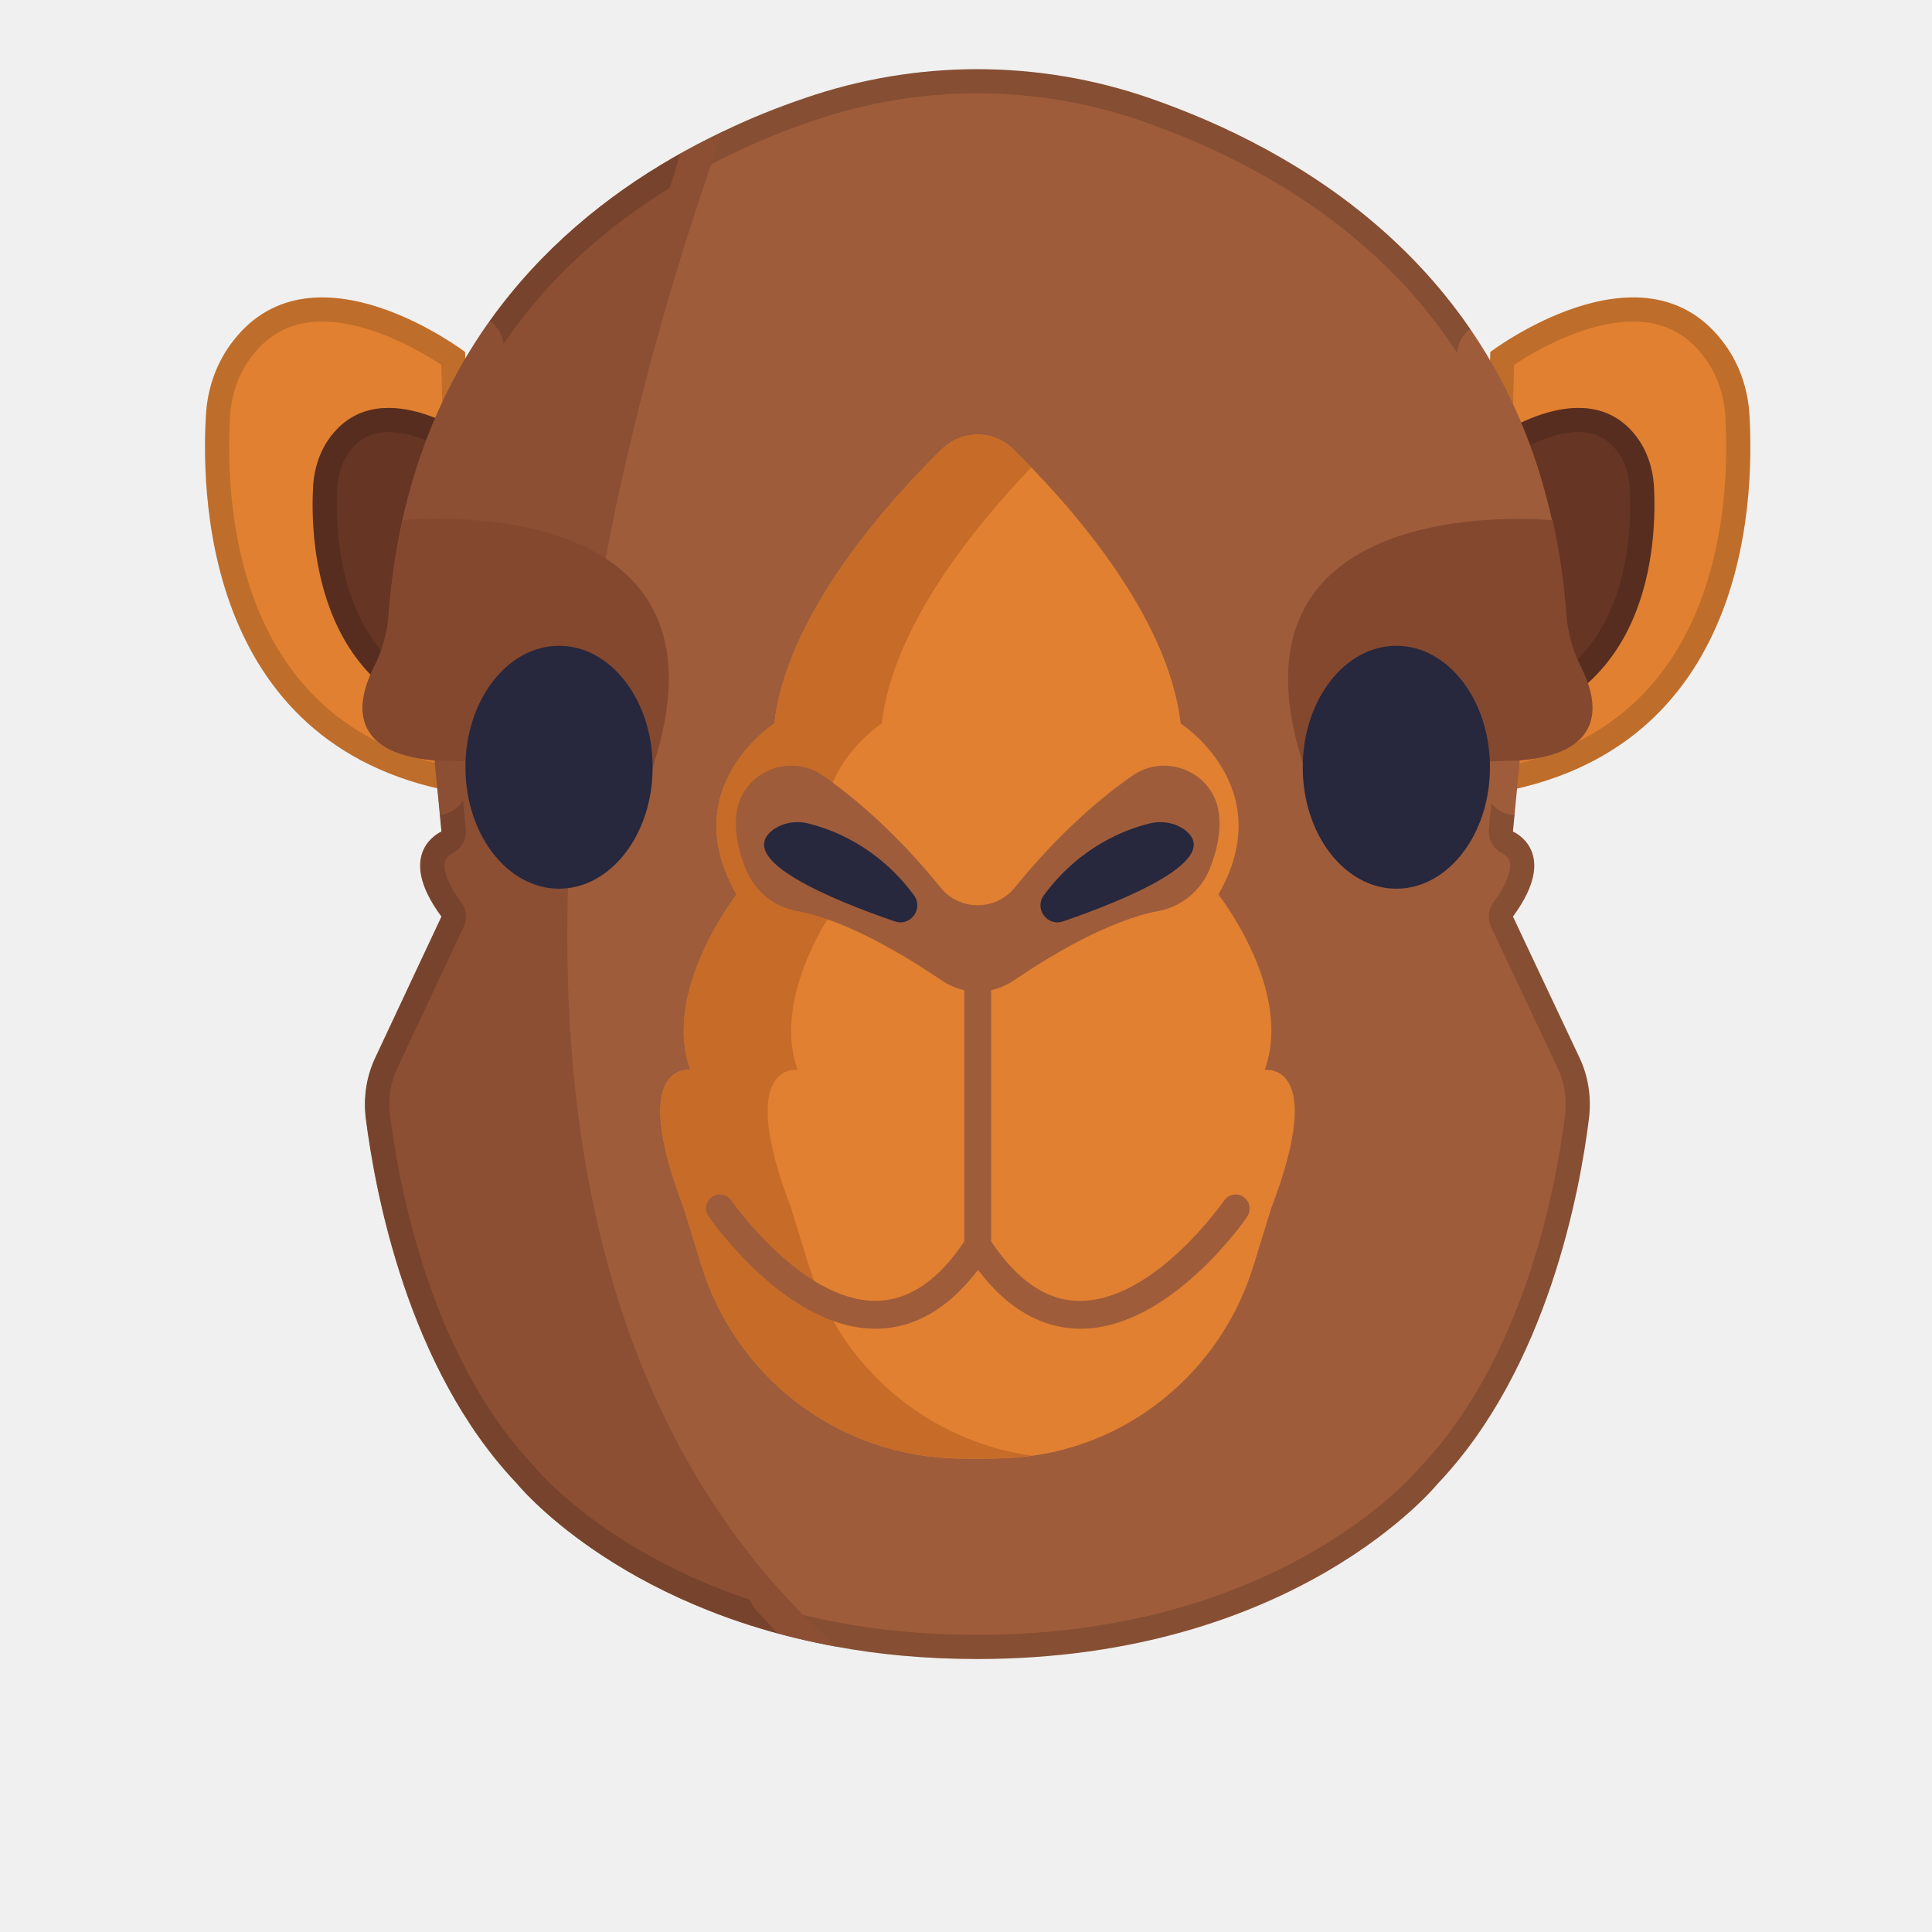
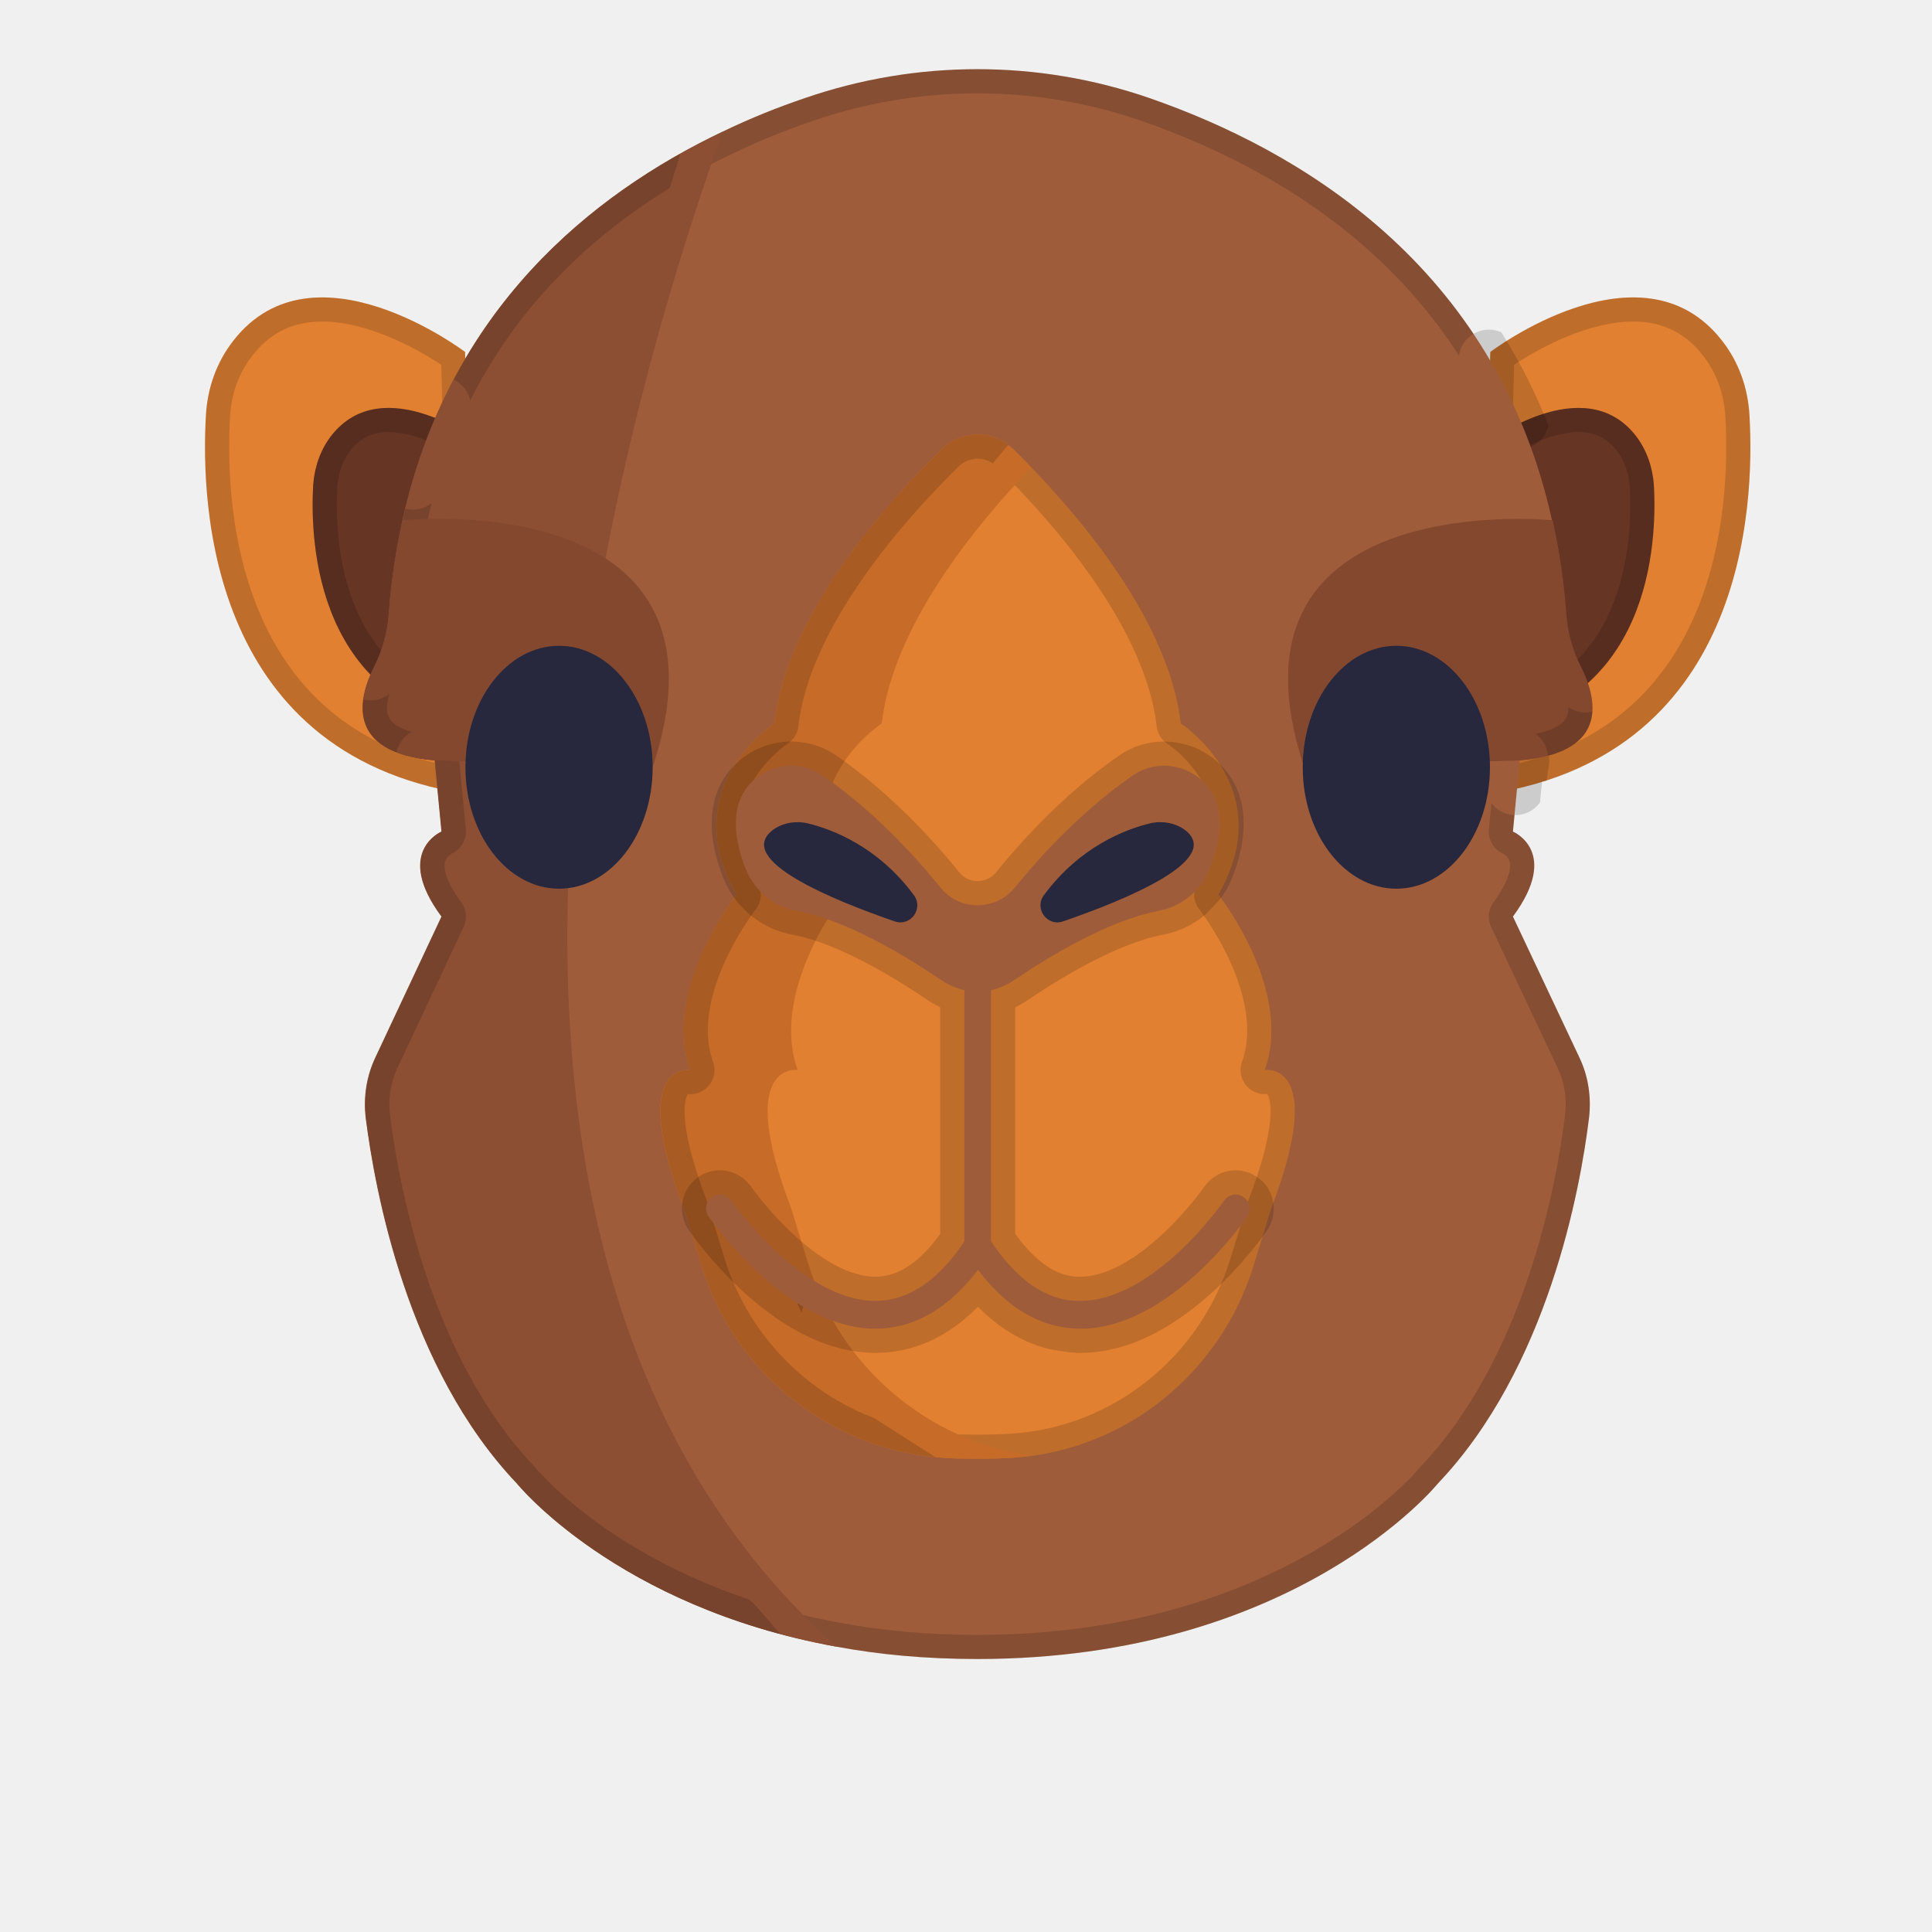
<svg xmlns="http://www.w3.org/2000/svg" id="Layer_1" viewBox="0 0 160 160">
  <style>.abl{fill:none;stroke:#000;stroke-opacity:0.15;stroke-width:4;stroke-linejoin:round}.abc,.abk{fill:none;stroke:#000;stroke-width:5;stroke-linecap:round;stroke-linejoin:round}.abk{stroke:#fff}</style>
  <defs>
    <style>.cls-1{fill:#663524;}.cls-2{fill:#8c4f34;}.cls-3{fill:#e18031;}.cls-4{fill:#84482f;}.cls-5{fill:#c66b28;}.cls-6{fill:#9e5c3b;}.cls-7{fill:#27273d;}</style>
  </defs>
  <g id="Avatars">
    <g id="Artboard">
      <g id="Animals">
        <g id="Animals_34">
          <g fill="#e18031">
            <path d="M123.419,29.15s12.494-9.488,19.167-.969c1.42,1.795,2.186,3.989,2.3,6.268.426,7.408-.284,28.606-22.46,31.427l.994-36.727Z" id="ab0" />
          </g>
          <mask id="am0" maskUnits="userSpaceOnUse" x="-40" y="-40" width="240" height="240">
            <use href="#ab0" fill="#fff" />
          </mask>
          <use class="abl" href="#ab0" mask="url(#am0)" />
          <g fill="#e18031">
            <path d="M38.518,29.15s-12.494-9.488-19.167-.969c-1.42,1.795-2.186,3.989-2.3,6.268-.426,7.408.284,28.606,22.46,31.427l-.994-36.727Z" id="ab1" />
          </g>
          <mask id="am1" maskUnits="userSpaceOnUse" x="-40" y="-40" width="240" height="240">
            <use href="#ab1" fill="#fff" />
          </mask>
          <use class="abl" href="#ab1" mask="url(#am1)" />
          <g fill="#663524">
            <path d="M39.824,36.7s-8.064-6.126-12.38-.627c-.909,1.168-1.391,2.593-1.505,4.046-.284,4.787.199,18.492,14.51,20.315l-.625-23.734Z" id="ab2" />
          </g>
          <mask id="am2" maskUnits="userSpaceOnUse" x="-40" y="-40" width="240" height="240">
            <use href="#ab2" fill="#fff" />
          </mask>
          <use class="abl" href="#ab2" mask="url(#am2)" />
          <g fill="#663524">
            <path d="M123.078,36.7s8.064-6.126,12.38-.627c.909,1.168,1.391,2.593,1.505,4.046.284,4.787-.199,18.492-14.51,20.315l.625-23.734Z" id="ab3" />
          </g>
          <mask id="am3" maskUnits="userSpaceOnUse" x="-40" y="-40" width="240" height="240">
            <use href="#ab3" fill="#fff" />
          </mask>
          <use class="abl" href="#ab3" mask="url(#am3)" />
          <g fill="#9e5c3b">
            <path d="M130.802,87.588c.738,1.539.994,3.277.795,4.986-.738,6.012-3.436,20.742-12.522,30.287,0,0-11.727,14.531-38.134,14.531-4.288,0-8.178-.37-11.699-1.026-18.201-3.305-26.436-13.505-26.436-13.505-9.086-9.545-11.756-24.276-12.522-30.287-.199-1.71.057-3.419.795-4.986l5.48-11.682c-3.975-5.357,0-7.038,0-7.038l-.568-5.898c-7.496-.655-6.304-5.214-4.998-7.778.681-1.339,1.079-2.792,1.193-4.302.199-2.764.596-5.357,1.136-7.807,3.862-17.437,15.617-26.982,26.493-32.168,2.357-1.14,4.657-2.051,6.843-2.792,9.257-3.191,19.309-3.191,28.537,0,12.238,4.245,28.651,13.762,33.336,34.96.54,2.45.937,5.043,1.136,7.807.114,1.51.511,2.963,1.193,4.302,1.306,2.564,2.499,7.123-4.998,7.778h0l-.568,5.898s3.975,1.653,0,7.038l5.509,11.682Z" id="ab4" />
          </g>
          <mask id="am4" maskUnits="userSpaceOnUse" x="-40" y="-40" width="240" height="240">
            <use href="#ab4" fill="#fff" />
-             <polyline class="abc" points="123.2,29.3 126.2,35.3 128.2,42.7" />
+             <polyline class="abc" points="123.3,29.8 125.8,34.7" />
+             <polyline class="abc" points="125.8,35.0 128.2,42.7" />
            <polyline class="abc" points="125.8,63.0 125.5,65.0" />
          </mask>
          <use class="abl" href="#ab4" mask="url(#am4)" />
+           <mask id="ao4" maskUnits="userSpaceOnUse" x="-40" y="-40" width="240" height="240">
+             <polyline class="abk" points="123.3,29.8 125.8,34.7" />
+             <polyline class="abk" points="125.8,63.0 125.5,65.0" />
+             <use href="#ab4" fill="#000" />
+           </mask>
+           <use class="abl" href="#ab4" mask="url(#ao4)" />
          <g fill="#8c4f34">
            <path d="M69.27,136.367c-18.201-3.305-26.436-13.505-26.436-13.505-9.086-9.545-11.756-24.276-12.522-30.287-.199-1.71.057-3.419.795-4.986l5.48-11.682c-3.975-5.357,0-7.038,0-7.038l-.568-5.898c-7.496-.655-6.304-5.214-4.998-7.778.681-1.339,1.079-2.792,1.193-4.302.199-2.764.596-5.357,1.136-7.807,3.862-17.437,15.617-26.982,26.493-32.168-8.689,24.247-28.225,91.831,9.427,125.452Z" id="ab5" />
          </g>
          <mask id="am5" maskUnits="userSpaceOnUse" x="-40" y="-40" width="240" height="240">
            <use href="#ab5" fill="#fff" />
-             <polyline class="abc" points="36.2,65.0 35.3,62.8" />
-             <polyline class="abc" points="33.2,42.7 35.2,36.0 39.2,28.7" />
+             <polyline class="abc" points="34.2,39.7 36.5,33.7" />
            <polyline class="abc" points="59.5,11.0 53.2,31.3 50.0,46.2" />
-             <polyline class="abc" points="46.8,73.7 47.5,91.3" />
-             <polyline class="abc" points="47.7,91.5 50.2,105.0 53.5,113.7" />
-             <polyline class="abc" points="53.5,114.0 55.8,119.0" />
-             <polyline class="abc" points="56.0,119.2 59.8,125.3" />
-             <polyline class="abc" points="59.8,125.7 64.5,131.3" />
-             <polyline class="abc" points="64.5,131.7 68.7,136.2" />
+             <polyline class="abc" points="46.8,73.7 46.8,84.0 47.8,91.7" />
+             <polyline class="abc" points="47.8,92.0 48.5,97.7" />
+             <polyline class="abc" points="48.5,98.0 52.0,110.5" />
+             <polyline class="abc" points="52.2,110.7 56.2,119.3" />
+             <polyline class="abc" points="56.2,119.7 59.8,125.3" />
+             <polyline class="abc" points="59.8,125.7 61.2,127.3" />
+             <polyline class="abc" points="61.2,127.7 63.8,130.7" />
+             <polyline class="abc" points="64.0,130.8 68.7,136.2" />
          </mask>
          <use class="abl" href="#ab5" mask="url(#am5)" />
-           <path class="cls-3" d="M104.735,88.613c2.414-6.61-3.833-14.531-3.833-14.531,5.111-8.89-3.123-14.161-3.123-14.161-1.022-9.032-9.342-18.292-13.885-22.737-1.647-1.596-4.231-1.596-5.878,0-4.543,4.445-12.863,13.733-13.885,22.737,0,0-8.235,5.271-3.123,14.161,0,0-6.219,7.921-3.833,14.531,0,0-5.225-.798-.54,11.454l1.448,4.701c2.783,9.061,10.875,15.443,20.331,15.984.823.057,1.675.057,2.556.057,1.022,0,2.016-.028,2.925-.085,9.285-.598,17.207-7.009,19.933-15.956l1.448-4.701c4.685-12.252-.54-11.454-.54-11.454Z" />
-           <path class="cls-5" d="M85.455,120.553c-.511.057-1.051.114-1.562.171-.937.057-1.902.085-2.925.085-.88,0-1.732-.028-2.556-.057-9.427-.541-17.548-6.924-20.331-15.984l-1.448-4.701c-4.657-12.252.54-11.454.54-11.454-2.414-6.61,3.833-14.531,3.833-14.531-5.111-8.89,3.123-14.161,3.123-14.161,1.022-9.032,9.342-18.292,13.885-22.737,1.647-1.596,4.231-1.596,5.878,0,.454.456.994.969,1.505,1.539-4.657,4.844-11.443,13.135-12.38,21.198,0,0-8.235,5.271-3.123,14.161,0,0-6.219,7.921-3.833,14.531,0,0-5.225-.798-.54,11.454l1.448,4.701c2.641,8.462,9.853,14.588,18.485,15.785Z" />
-           <path class="cls-6" d="M102.975,99.127c-.511-.37-1.221-.228-1.59.285-.057.085-5.849,8.434-12.068,8.32-2.669-.028-5.083-1.71-7.241-4.929v-20.799c.681-.142,1.306-.427,1.902-.826,3.067-2.08,7.894-4.958,11.926-5.727,1.902-.342,3.521-1.653,4.259-3.448.568-1.396.994-3.077.767-4.73-.483-3.334-4.373-4.958-7.127-3.049-2.385,1.653-5.935,4.559-9.768,9.289-1.59,1.937-4.572,1.937-6.133,0-3.833-4.73-7.383-7.636-9.768-9.289-2.783-1.909-6.644-.285-7.127,3.049-.227,1.653.199,3.334.767,4.73.738,1.795,2.328,3.106,4.259,3.448,4.032.741,8.859,3.647,11.926,5.727.596.399,1.249.684,1.902.826v20.799c-2.13,3.22-4.572,4.872-7.241,4.929h-.114c-6.133,0-11.869-8.206-11.954-8.32-.369-.513-1.051-.655-1.59-.285-.511.37-.653,1.054-.284,1.596.256.37,6.474,9.317,13.828,9.317h.142c3.123-.057,5.906-1.681,8.348-4.872,2.414,3.191,5.225,4.815,8.348,4.872h.142c7.354,0,13.573-8.918,13.828-9.317.312-.541.199-1.254-.341-1.596Z" />
-           <path class="cls-4" d="M54.05,63.54l-18.031-.57c-7.496-.655-6.304-5.214-4.998-7.778.681-1.339,1.079-2.792,1.193-4.302.199-2.764.596-5.357,1.136-7.807h0s28.452-2.963,20.7,20.458Z" />
-           <path class="cls-4" d="M125.918,62.97h0l-17.917.57c-7.439-22.538,18.627-20.629,20.586-20.458.54,2.45.937,5.043,1.136,7.807.114,1.51.511,2.963,1.193,4.302,1.306,2.564,2.499,7.123-4.998,7.778Z" />
+           <g fill="#e18031">
+             <path d="M104.735,88.613c2.414-6.61-3.833-14.531-3.833-14.531,5.111-8.89-3.123-14.161-3.123-14.161-1.022-9.032-9.342-18.292-13.885-22.737-1.647-1.596-4.231-1.596-5.878,0-4.543,4.445-12.863,13.733-13.885,22.737,0,0-8.235,5.271-3.123,14.161,0,0-6.219,7.921-3.833,14.531,0,0-5.225-.798-.54,11.454l1.448,4.701c2.783,9.061,10.875,15.443,20.331,15.984.823.057,1.675.057,2.556.057,1.022,0,2.016-.028,2.925-.085,9.285-.598,17.207-7.009,19.933-15.956l1.448-4.701c4.685-12.252-.54-11.454-.54-11.454Z" id="ab6" />
+           </g>
+           <mask id="am6" maskUnits="userSpaceOnUse" x="-40" y="-40" width="240" height="240">
+             <use href="#ab6" fill="#fff" />
+           </mask>
+           <use class="abl" href="#ab6" mask="url(#am6)" />
+           <g fill="#c66b28">
+             <path d="M85.455,120.553c-.511.057-1.051.114-1.562.171-.937.057-1.902.085-2.925.085-.88,0-1.732-.028-2.556-.057-9.427-.541-17.548-6.924-20.331-15.984l-1.448-4.701c-4.657-12.252.54-11.454.54-11.454-2.414-6.61,3.833-14.531,3.833-14.531-5.111-8.89,3.123-14.161,3.123-14.161,1.022-9.032,9.342-18.292,13.885-22.737,1.647-1.596,4.231-1.596,5.878,0,.454.456.994.969,1.505,1.539-4.657,4.844-11.443,13.135-12.38,21.198,0,0-8.235,5.271-3.123,14.161,0,0-6.219,7.921-3.833,14.531,0,0-5.225-.798-.54,11.454l1.448,4.701c2.641,8.462,9.853,14.588,18.485,15.785Z" id="ab7" />
+           </g>
+           <mask id="am7" maskUnits="userSpaceOnUse" x="-40" y="-40" width="240" height="240">
+             <use href="#ab7" fill="#fff" />
+             <polyline class="abc" points="85.2,38.7 77.5,48.0 74.2,54.3 73.3,57.5" />
+             <polyline class="abc" points="73.2,57.7 72.8,59.7 68.8,64.3" />
+             <polyline class="abc" points="68.2,76.0 65.5,82.7 65.8,88.3 64.3,88.8 63.5,90.3 63.5,94.0 64.7,98.2" />
+             <polyline class="abc" points="64.8,98.3 67.2,105.7" />
+             <polyline class="abc" points="68.8,109.3 74.0,115.5 78.7,118.5 82.2,119.7" />
+             <polyline class="abc" points="82.3,119.8 85.0,120.5" />
+           </mask>
+           <use class="abl" href="#ab7" mask="url(#am7)" />
+           <g fill="#9e5c3b">
+             <path d="M102.975,99.127c-.511-.37-1.221-.228-1.59.285-.057.085-5.849,8.434-12.068,8.32-2.669-.028-5.083-1.71-7.241-4.929v-20.799c.681-.142,1.306-.427,1.902-.826,3.067-2.08,7.894-4.958,11.926-5.727,1.902-.342,3.521-1.653,4.259-3.448.568-1.396.994-3.077.767-4.73-.483-3.334-4.373-4.958-7.127-3.049-2.385,1.653-5.935,4.559-9.768,9.289-1.59,1.937-4.572,1.937-6.133,0-3.833-4.73-7.383-7.636-9.768-9.289-2.783-1.909-6.644-.285-7.127,3.049-.227,1.653.199,3.334.767,4.73.738,1.795,2.328,3.106,4.259,3.448,4.032.741,8.859,3.647,11.926,5.727.596.399,1.249.684,1.902.826v20.799c-2.13,3.22-4.572,4.872-7.241,4.929h-.114c-6.133,0-11.869-8.206-11.954-8.32-.369-.513-1.051-.655-1.59-.285-.511.37-.653,1.054-.284,1.596.256.37,6.474,9.317,13.828,9.317h.142c3.123-.057,5.906-1.681,8.348-4.872,2.414,3.191,5.225,4.815,8.348,4.872h.142c7.354,0,13.573-8.918,13.828-9.317.312-.541.199-1.254-.341-1.596Z" id="ab8" />
+           </g>
+           <mask id="ao8" maskUnits="userSpaceOnUse" x="-40" y="-40" width="240" height="240">
+             <polyline class="abk" points="90.7,109.8 85.5,109.0" />
+             <polyline class="abk" points="85.3,108.8 82.5,107.0" />
+             <polyline class="abk" points="82.3,106.8 80.7,105.2 79.0,107.2 75.0,109.5 71.0,109.8 69.0,109.2" />
+             <polyline class="abk" points="68.7,109.2 64.0,106.5 58.5,100.7 58.5,99.3 60.0,98.8 67.0,105.8" />
+             <polyline class="abk" points="67.3,105.8 69.7,107.2 73.7,107.5 77.3,105.5 79.8,102.7 79.8,82.0 68.2,76.0" />
+             <polyline class="abk" points="68.0,75.8 65.0,75.2 62.2,73.0 60.8,69.7 60.8,66.7 63.7,63.5 66.0,63.2 68.7,64.5" />
+             <polyline class="abk" points="68.8,64.7 79.0,74.5 81.3,74.8 83.0,74.2 93.3,64.2 95.7,63.2 98.0,63.5 100.2,65.3 100.8,67.0 100.2,71.7 97.3,74.8 92.2,76.3" />
+             <polyline class="abk" points="92.0,76.5 81.8,82.0 81.8,102.7 85.0,106.2 88.0,107.5" />
+             <polyline class="abk" points="88.3,107.5 90.7,107.5 94.0,106.2 101.7,98.8 102.7,98.8 103.2,100.7 97.7,106.5 94.0,108.8 90.7,109.8" />
+             <use href="#ab8" fill="#000" />
+           </mask>
+           <use class="abl" href="#ab8" mask="url(#ao8)" />
+           <g fill="#84482f">
+             <path d="M54.05,63.54l-18.031-.57c-7.496-.655-6.304-5.214-4.998-7.778.681-1.339,1.079-2.792,1.193-4.302.199-2.764.596-5.357,1.136-7.807h0s28.452-2.963,20.7,20.458Z" id="ab9" />
+           </g>
+           <mask id="am9" maskUnits="userSpaceOnUse" x="-40" y="-40" width="240" height="240">
+             <use href="#ab9" fill="#fff" />
+             <polyline class="abc" points="38.3,62.8 35.3,62.8" />
+             <polyline class="abc" points="30.7,55.5 31.8,52.7 32.8,45.7" />
+             <polyline class="abc" points="32.8,45.3 33.2,43.0" />
+             <polyline class="abc" points="33.3,42.8 42.3,43.2 46.3,44.2 50.0,46.2" />
+             <polyline class="abc" points="50.2,46.3 53.2,49.0 54.8,52.3 55.2,58.3 53.7,63.5" />
+           </mask>
+           <use class="abl" href="#ab9" mask="url(#am9)" />
+           <g fill="#84482f">
+             <path d="M125.918,62.97h0l-17.917.57c-7.439-22.538,18.627-20.629,20.586-20.458.54,2.45.937,5.043,1.136,7.807.114,1.51.511,2.963,1.193,4.302,1.306,2.564,2.499,7.123-4.998,7.778Z" id="ab10" />
+           </g>
+           <mask id="am10" maskUnits="userSpaceOnUse" x="-40" y="-40" width="240" height="240">
+             <use href="#ab10" fill="#fff" />
+             <polyline class="abc" points="108.7,63.5 107.5,62.7 106.7,57.8" />
+             <polyline class="abc" points="106.5,57.7 106.8,52.7 108.8,49.0" />
+             <polyline class="abc" points="108.8,48.7 110.7,46.8" />
+             <polyline class="abc" points="111.0,46.8 114.7,44.5 119.5,43.3" />
+             <polyline class="abc" points="119.7,43.2 128.0,42.8" />
+             <polyline class="abc" points="128.3,42.8 129.8,53.0 131.3,56.5" />
+             <polyline class="abc" points="125.7,62.8 123.3,62.8" />
+           </mask>
+           <use class="abl" href="#ab10" mask="url(#am10)" />
          <ellipse class="cls-7" cx="46.298" cy="63.54" rx="7.752" ry="10.058" />
          <ellipse class="cls-7" cx="115.639" cy="63.54" rx="7.752" ry="10.058" />
          <path class="cls-7" d="M66.885,68.184c1.988.484,5.793,1.881,8.802,5.955.823,1.111-.284,2.621-1.59,2.165-5.054-1.738-13.346-5.1-10.08-7.579.823-.598,1.902-.769,2.868-.541Z" />
          <path class="cls-7" d="M95.251,68.184c-1.988.484-5.793,1.881-8.802,5.955-.823,1.111.284,2.621,1.59,2.165,5.054-1.738,13.346-5.1,10.08-7.579-.823-.598-1.902-.769-2.868-.541Z" />
        </g>
      </g>
    </g>
  </g>
</svg>
